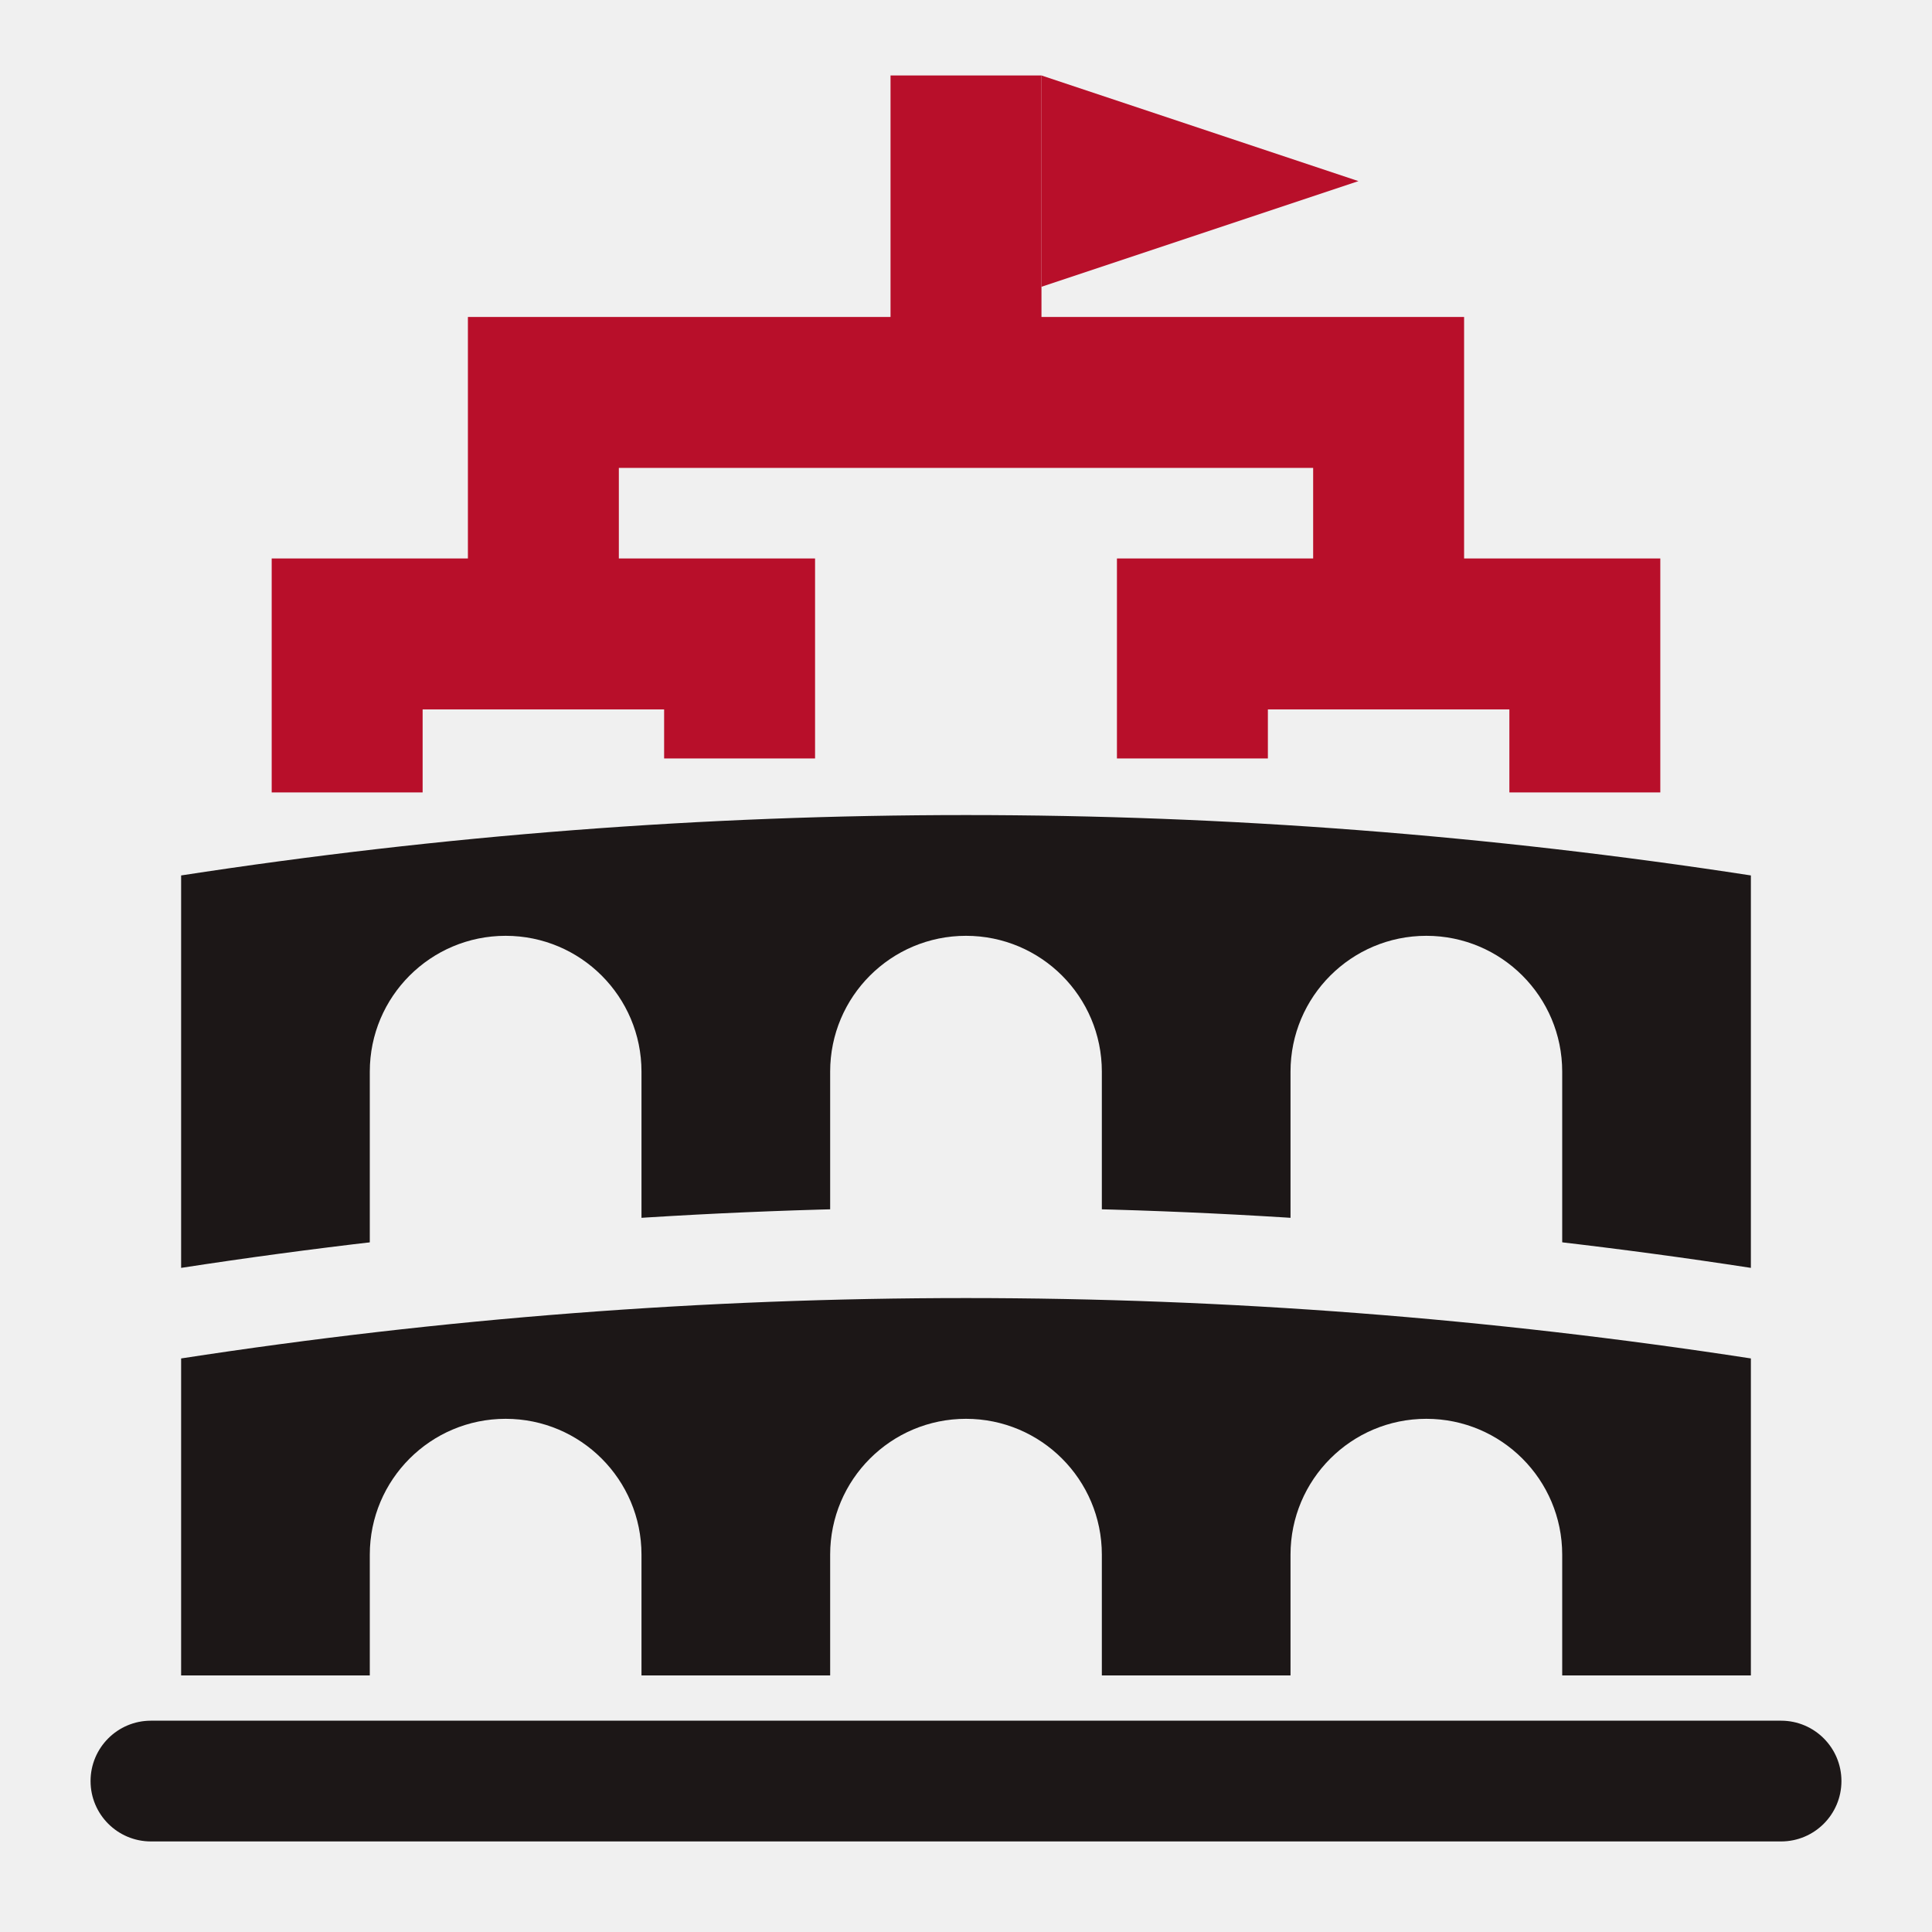
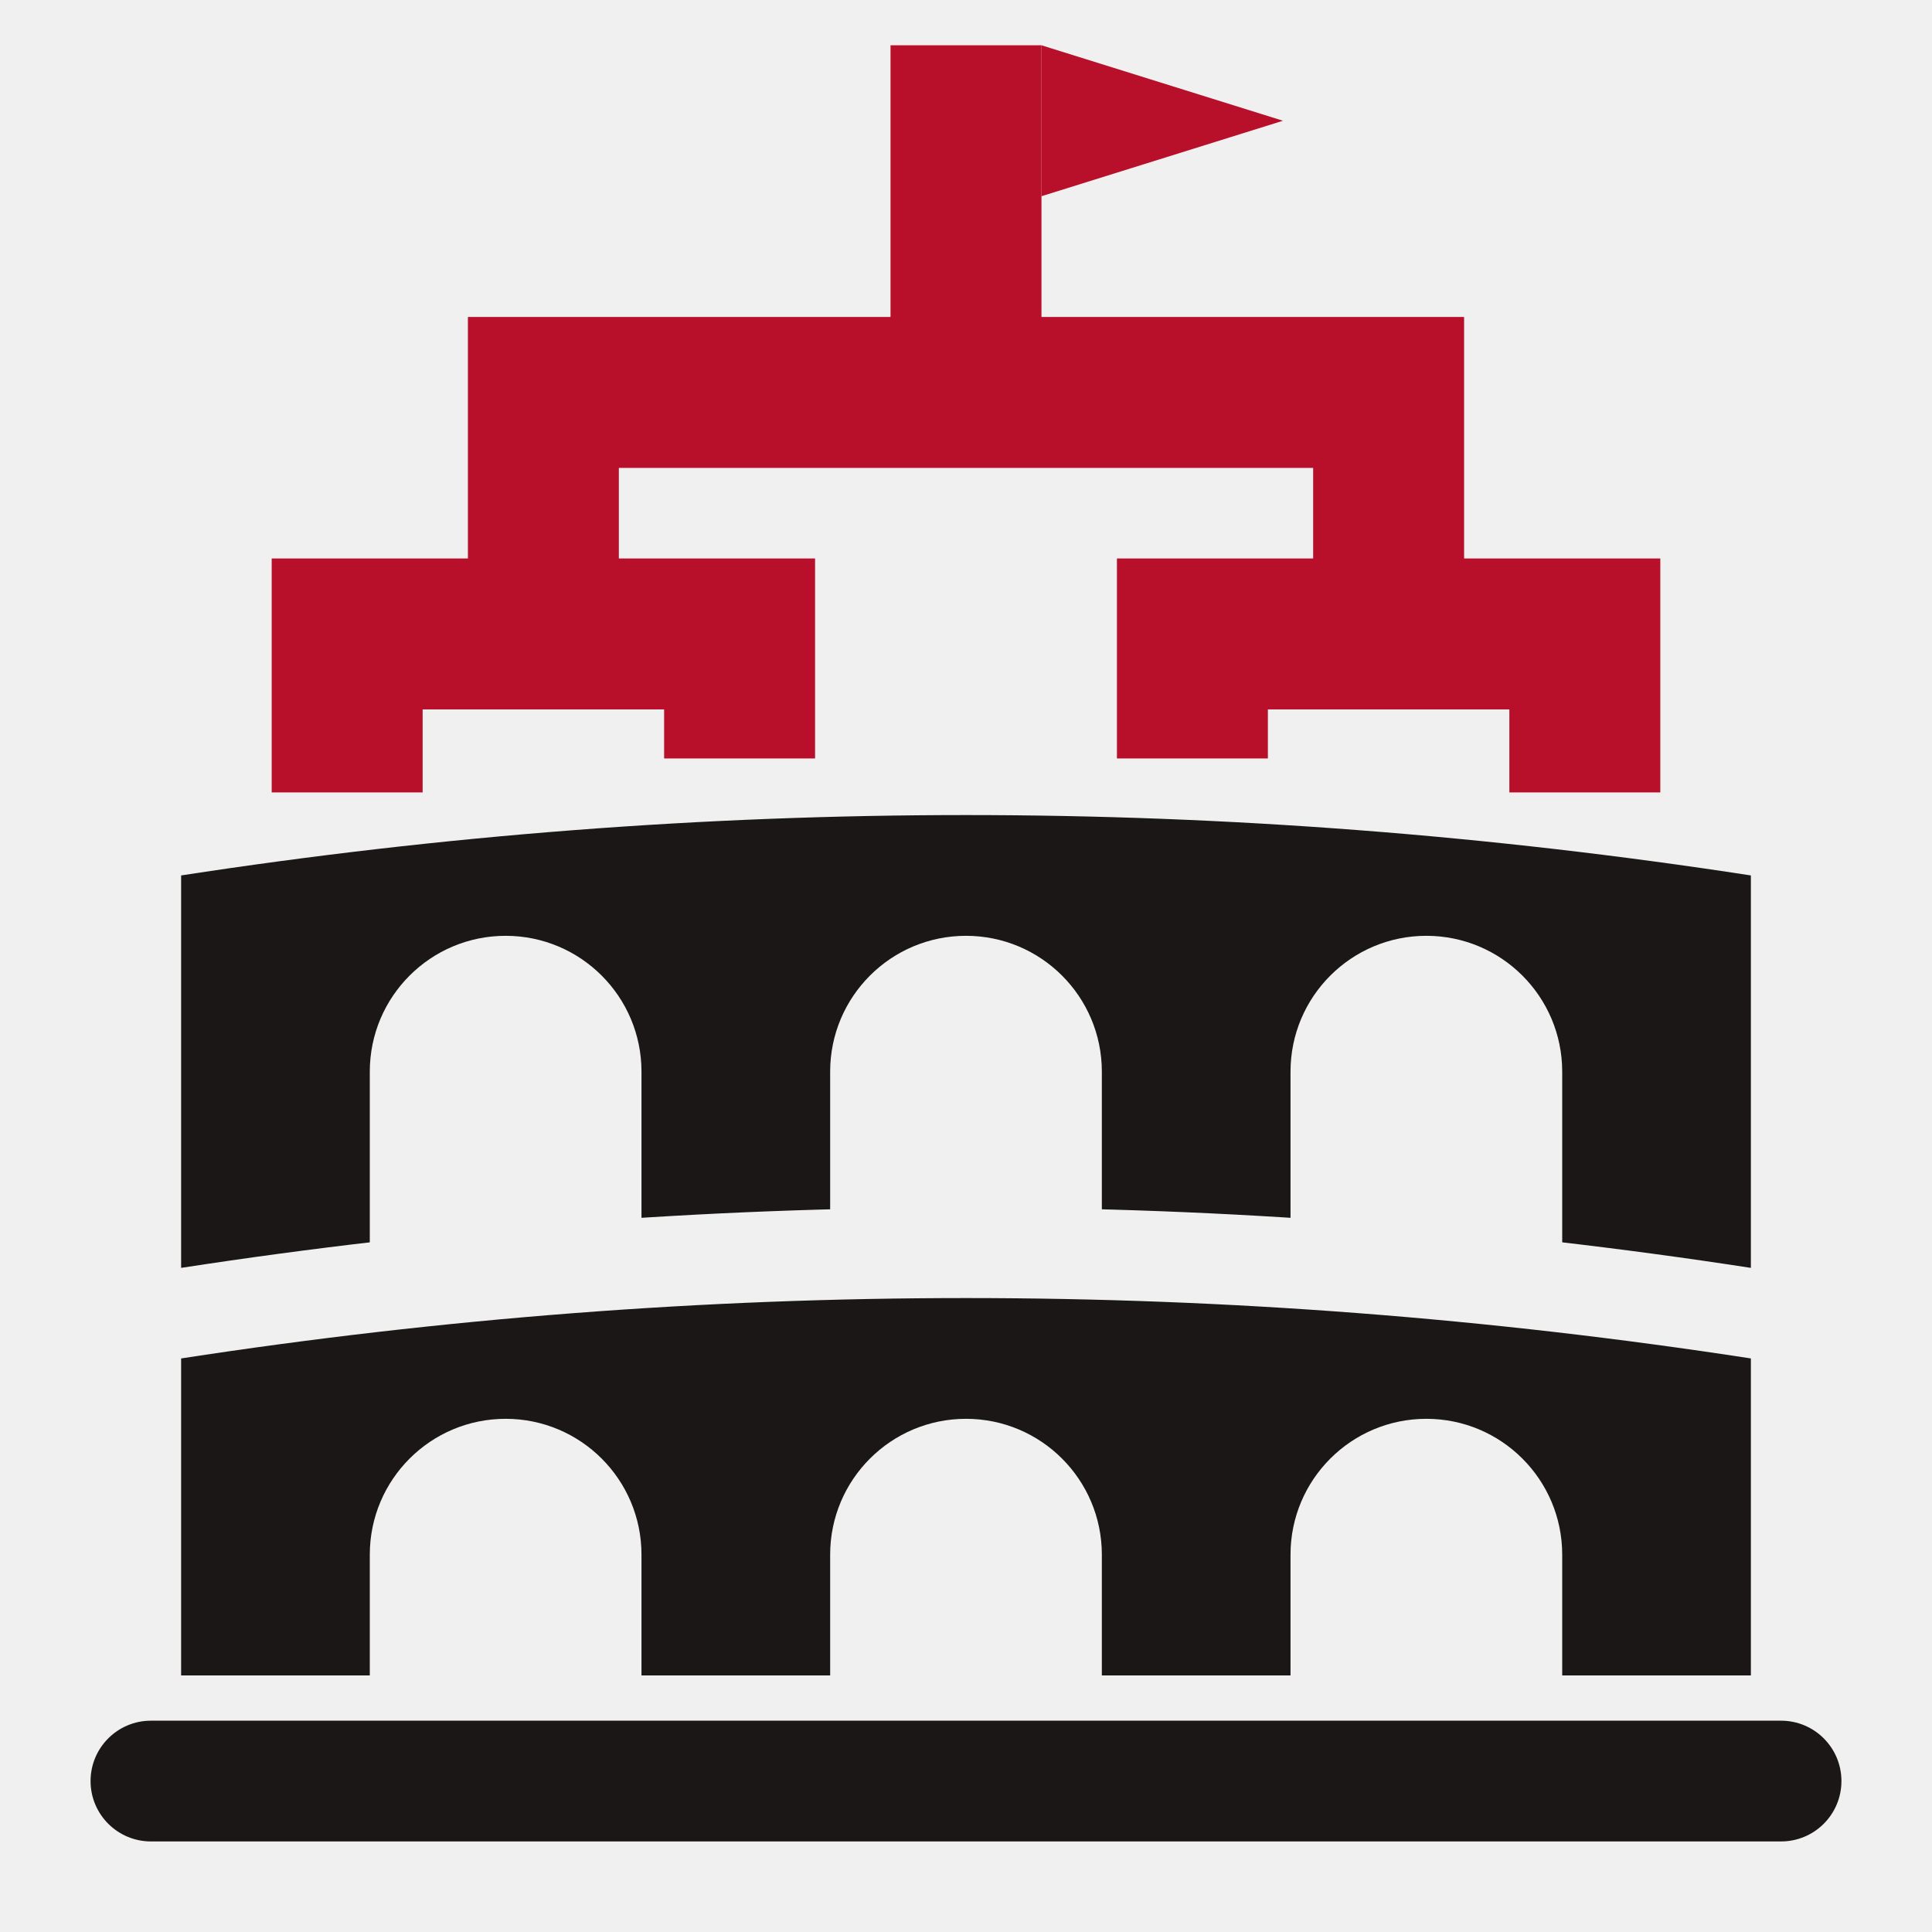
<svg xmlns="http://www.w3.org/2000/svg" viewBox="0 0 512 512">
  <mask id="cg-icon-arches">
    <rect width="512" height="512" fill="#fff" />
    <path d="M98 448V412A36 36 0 0 1 170 412V448ZM220 448V412A36 36 0 0 1 292 412V448ZM342 448V412A36 36 0 0 1 414 412V448ZM98 338V284A36 36 0 0 1 170 284V338ZM220 332V284A36 36 0 0 1 292 284V332ZM342 338V284A36 36 0 0 1 414 284V338Z" />
  </mask>
  <g fill="#1C1717">
    <rect x="24" y="456" width="464" height="32" rx="16" />
    <path mask="url(#cg-icon-arches)" d="M48 444V360Q256 328 464 360V444ZM48 336V232Q256 200 464 232V336Q256 304 48 336Z" />
  </g>
-   <path fill="none" stroke="#B80F2A" stroke-width="40" d="M92 210V168H196V201M420 210V168H316V201M144 168V104H368V168M256 104V20" />
-   <path fill="#B80F2A" d="M276 20L360 48L276 76Z" />
+   <path fill="none" stroke="#B80F2A" stroke-width="40" d="M92 210V168H196V201M420 210V168H316V201M144 168V104H368V168M256 104V12" />
+   <path fill="#B80F2A" d="M276 12L340 32L276 52Z" />
</svg>
